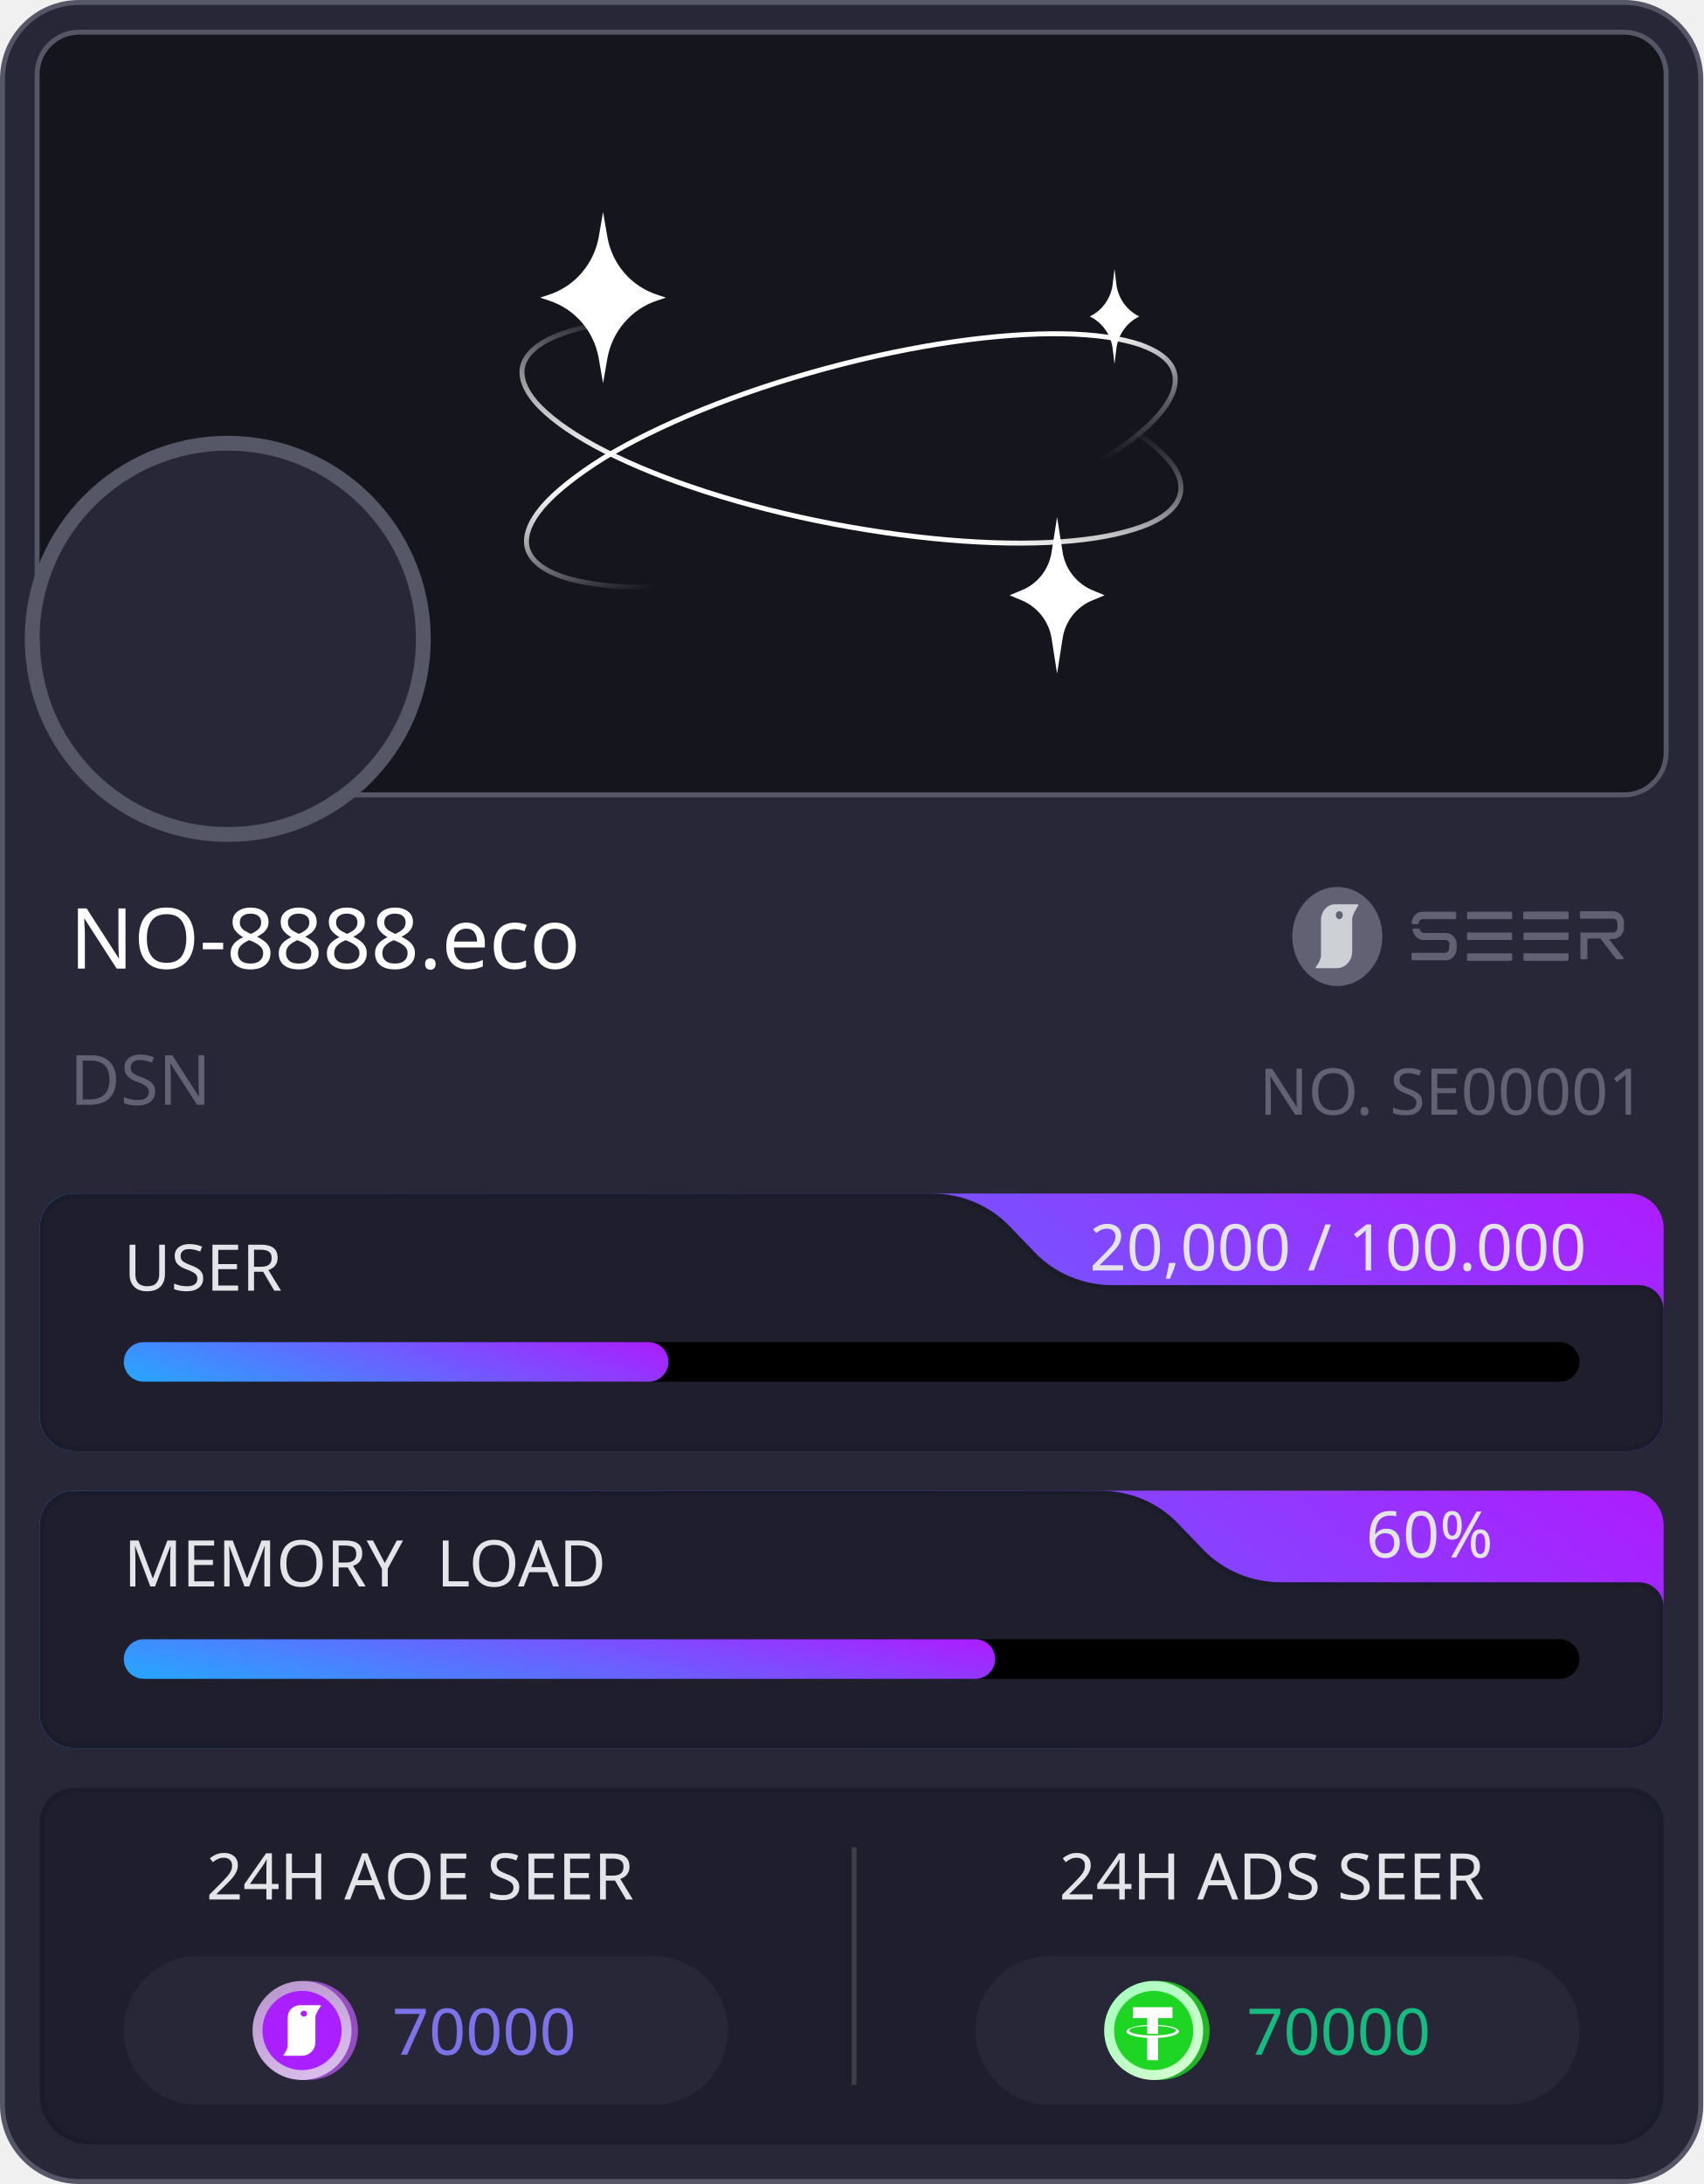
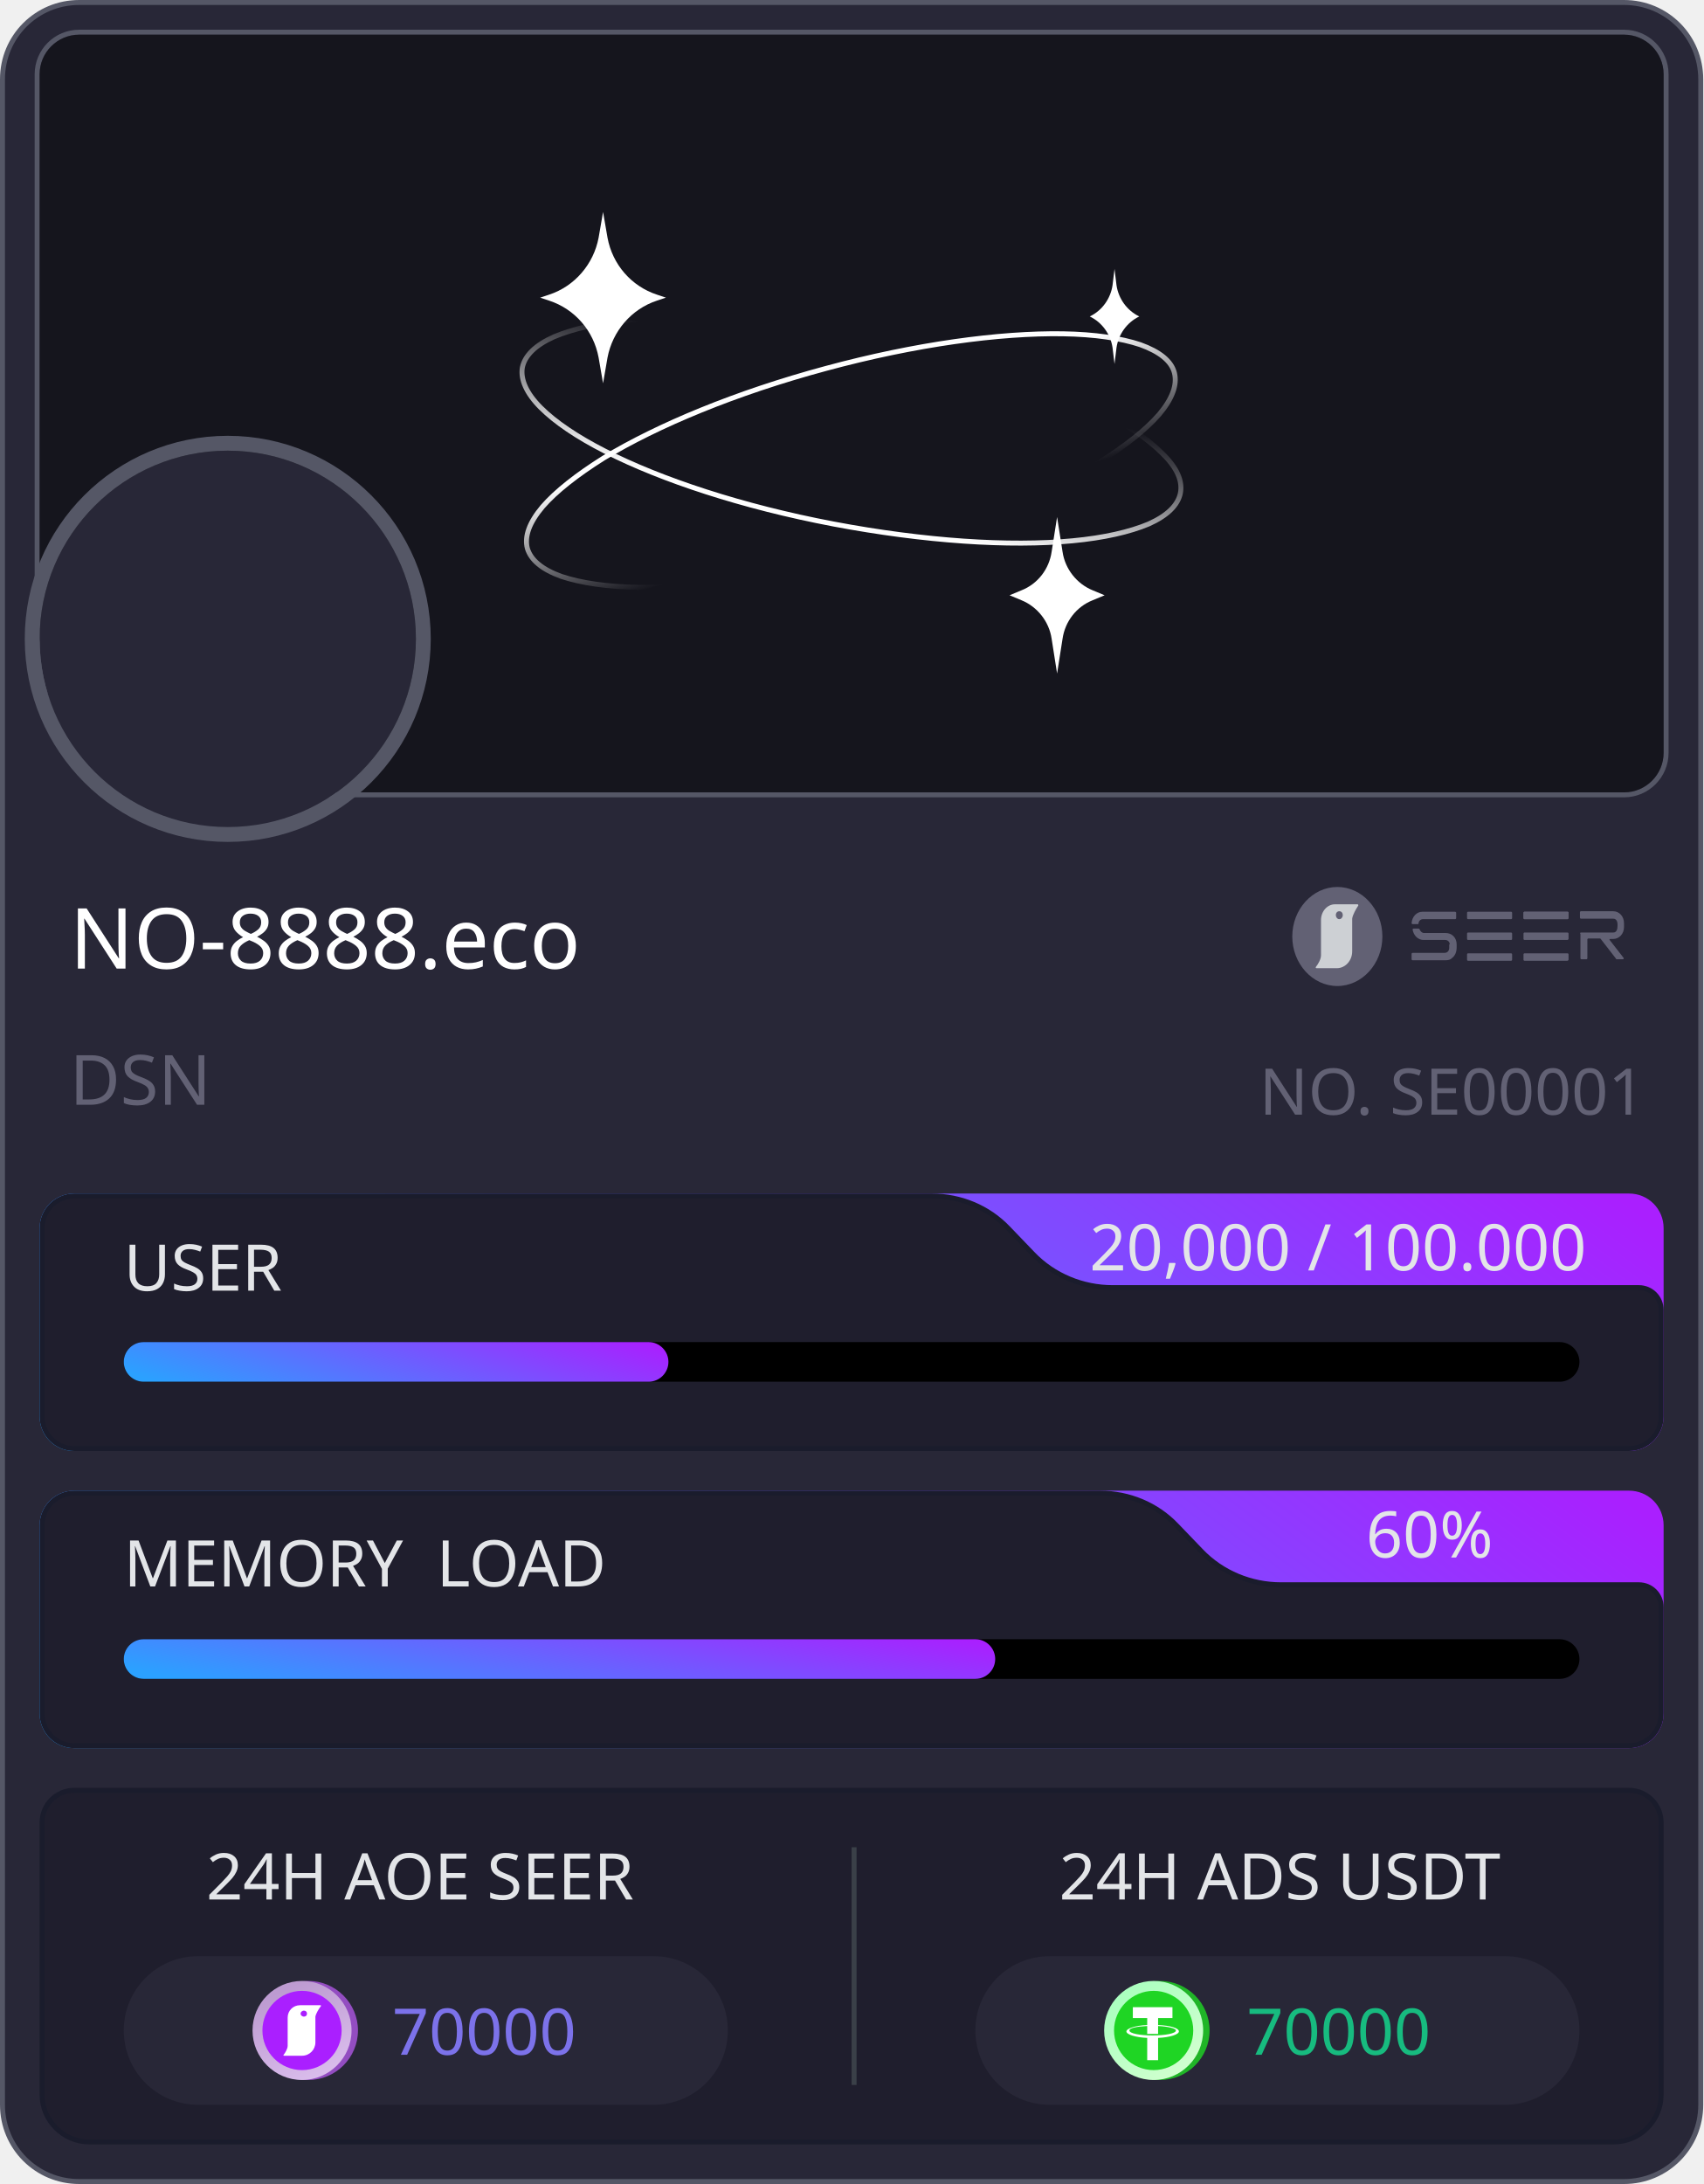
<svg xmlns="http://www.w3.org/2000/svg" xmlns:xlink="http://www.w3.org/1999/xlink" version="1.1" id="图层_1" x="0px" y="0px" viewBox="0 0 344 441" style="enable-background:new 0 0 344 441;" xml:space="preserve">
  <style type="text/css">
	.st0{fill:#282737;stroke:#555766;}
	.st1{fill:#1F1E2D;stroke:#1A1C2C;}
	.st2{fill:#282737;}
	.st3{fill:#AB56DF;fill-opacity:0.82;}
	.st4{fill:url(#SVGID_1_);}
	.st5{fill:#AA1FFF;}
	.st6{fill-rule:evenodd;clip-rule:evenodd;fill:#FFFFFF;}
	.st7{fill:#3A4048;}
	.st8{fill:#1FD424;fill-opacity:0.82;}
	.st9{fill:url(#SVGID_2_);}
	.st10{fill:#1FD524;}
	.st11{fill:#FFFFFF;}
	.st12{fill:url(#SVGID_3_);}
	.st13{fill:url(#SVGID_4_);}
	.st14{fill:url(#SVGID_5_);}
	.st15{fill:url(#SVGID_6_);}
	.st16{fill:none;}
	.st17{fill:none;stroke:#555766;}
	.st18{fill-opacity:0.47;}
	.st19{fill:none;stroke:#555766;stroke-width:3;}
	.st20{fill:none;stroke:url(#SVGID_7_);}
	.st21{fill:none;stroke:url(#SVGID_8_);}
	.st22{fill:#626174;}
	.st23{fill-rule:evenodd;clip-rule:evenodd;fill:#CDD0D4;}
	.st24{font-family:'Poppins-ExtraBold';}
	.st25{font-size:17px;}
	.st26{font-family:'Poppins-Regular';}
	.st27{font-size:13px;}
	.st28{font-family:'Poppins-SemiBoldItalic';}
	.st29{font-size:14px;}
	.st30{fill:#E3E5E8;}
	.st31{font-family:'Poppins-SemiBold';}
	.st32{font-family:'Poppins-Medium';}
	.st33{fill:#7C72EA;}
	.st34{fill:#17BB7F;}
	.tf {
		color: white;
	}
	.star1,.star2,.star3{
		animation: shanshan 1s ease-in-out infinite;		
		}
		.star2{
			animation-duration:1.5s;
			animation-delay:0.6s;
		}
		.star3{
			animation-duration:1.2s;
			animation-delay:0.4s;
		}
@keyframes shanshan {
70%{opacity:0.8;}30%{opacity:0.8;}
50%{
	opacity:0;
}
}
</style>
  <path class="st0" d="M16,0.5h312c8.6,0,15.5,6.9,15.5,15.5v409c0,8.6-6.9,15.5-15.5,15.5H16c-8.6,0-15.5-6.9-15.5-15.5V16  C0.5,7.4,7.4,0.5,16,0.5z" />
  <path class="st1" d="M15,361.5h314c3.6,0,6.5,2.9,6.5,6.5v55c0,5.2-4.3,9.5-9.5,9.5H18c-5.2,0-9.5-4.3-9.5-9.5v-55  C8.5,364.4,11.4,361.5,15,361.5z" />
  <path class="st2" d="M40,395h92c8.3,0,15,6.7,15,15l0,0c0,8.3-6.7,15-15,15H40c-8.3,0-15-6.7-15-15l0,0C25,401.7,31.7,395,40,395z" />
  <path class="st2" d="M212,395h92c8.3,0,15,6.7,15,15l0,0c0,8.3-6.7,15-15,15h-92c-8.3,0-15-6.7-15-15l0,0  C197,401.7,203.7,395,212,395z" />
  <g>
    <path class="st3" d="M62.3,420c5.5,0,10-4.5,10-10s-4.5-10-10-10c-5.5,0-10,4.5-10,10S56.8,420,62.3,420z" />
  </g>
  <g>
    <linearGradient id="SVGID_1_" gradientUnits="userSpaceOnUse" x1="57.051" y1="40.105" x2="65.496" y2="22.772" gradientTransform="matrix(1 0 0 -1 0 442)">
      <stop offset="0" style="stop-color:#BD9BD1" />
      <stop offset="1" style="stop-color:#DABDEC" />
    </linearGradient>
    <path class="st4" d="M61,420c5.5,0,10-4.5,10-10s-4.5-10-10-10s-10,4.5-10,10S55.5,420,61,420z" />
  </g>
  <g>
    <path class="st5" d="M61,418c4.4,0,8-3.6,8-8s-3.6-8-8-8s-8,3.6-8,8S56.6,418,61,418z" />
  </g>
  <g>
    <path class="st6" d="M58.1,407.4v5.7c0,0.6-0.5,1.4-0.8,1.8c-0.1,0.1-0.1,0.2,0.1,0.2H58h0.3H61c1.5,0,2.7-1.2,2.7-2.7v-5.2   c0.1-0.6,0.7-1.6,1.1-2.1c0.1-0.1,0-0.2-0.1-0.2h-0.9h-3.2C59.2,404.9,58.1,406,58.1,407.4z M62,406.6c0,0.4-0.3,0.6-0.6,0.6   c-0.4,0-0.7-0.3-0.7-0.6s0.3-0.6,0.7-0.6C61.7,406,62,406.2,62,406.6z" />
  </g>
  <rect x="172" y="373" class="st7" width="1" height="48" />
  <g>
    <path class="st8" d="M234.3,420c5.5,0,10-4.5,10-10s-4.5-10-10-10c-5.5,0-10,4.5-10,10S228.8,420,234.3,420z" />
  </g>
  <g>
    <linearGradient id="SVGID_2_" gradientUnits="userSpaceOnUse" x1="226.043" y1="40.153" x2="254.487" y2="6.819" gradientTransform="matrix(1 0 0 -1 0 442)">
      <stop offset="0" style="stop-color:#A9FFBF" />
      <stop offset="1" style="stop-color:#FCFFE0" />
    </linearGradient>
    <path class="st9" d="M233,420c5.5,0,10-4.5,10-10s-4.5-10-10-10s-10,4.5-10,10S227.5,420,233,420z" />
  </g>
  <g>
    <path class="st10" d="M233,418c4.4,0,8-3.6,8-8s-3.6-8-8-8s-8,3.6-8,8S228.6,418,233,418z" />
  </g>
  <g>
    <path class="st11" d="M233.9,408.9v-1.4h2.9v-2.2h-8v2.2h2.9v1.4c-2.4,0.1-4.2,0.7-4.2,1.3c0,0.6,1.8,1.2,4.2,1.3v4.5h2.2v-4.5   c2.4-0.1,4.2-0.7,4.2-1.3C238.1,409.5,236.3,409,233.9,408.9z M232.8,411c-2.6,0-4.7-0.4-4.7-1c0-0.5,1.5-0.8,3.6-0.9v1.6   c0.4,0,0.7,0,1.1,0c0.4,0,0.8,0,1.1,0v-1.6c2.1,0.1,3.6,0.5,3.6,0.9C237.5,410.6,235.4,411,232.8,411z" />
  </g>
  <linearGradient id="SVGID_3_" gradientUnits="userSpaceOnUse" x1="239.49" y1="265.669" x2="107.827" y2="88.786" gradientTransform="matrix(1 0 0 -1 0 442)">
    <stop offset="0" style="stop-color:#AA1FFF" />
    <stop offset="1" style="stop-color:#2BA1FF" />
  </linearGradient>
  <path class="st12" d="M15,241h314c3.9,0,7,3.1,7,7v38c0,3.9-3.1,7-7,7H15c-3.9,0-7-3.1-7-7v-38C8,244.1,11.1,241,15,241z" />
  <linearGradient id="SVGID_4_" gradientUnits="userSpaceOnUse" x1="239.49" y1="205.669" x2="107.827" y2="28.786" gradientTransform="matrix(1 0 0 -1 0 442)">
    <stop offset="0" style="stop-color:#AA1FFF" />
    <stop offset="1" style="stop-color:#2BA1FF" />
  </linearGradient>
  <path class="st13" d="M15,301h314c3.9,0,7,3.1,7,7v38c0,3.9-3.1,7-7,7H15c-3.9,0-7-3.1-7-7v-38C8,304.1,11.1,301,15,301z" />
  <path class="st1" d="M329,292.5H15c-3.6,0-6.5-2.9-6.5-6.5v-38c0-3.6,2.9-6.5,6.5-6.5h173.2c5.8,0,11.4,2.3,15.4,6.5l5,5.2  c4.2,4.4,10.1,6.8,16.1,6.8H331c2.5,0,4.5,2,4.5,4.5V286C335.5,289.6,332.6,292.5,329,292.5z" />
  <path class="st1" d="M329,352.5H15c-3.6,0-6.5-2.9-6.5-6.5v-38c0-3.6,2.9-6.5,6.5-6.5h207.2c5.8,0,11.4,2.3,15.4,6.5l5,5.2  c4.2,4.4,10.1,6.8,16.1,6.8H331c2.5,0,4.5,2,4.5,4.5V346C335.5,349.6,332.6,352.5,329,352.5z" />
  <path d="M29,271h286c2.2,0,4,1.8,4,4l0,0c0,2.2-1.8,4-4,4H29c-2.2,0-4-1.8-4-4l0,0C25,272.8,26.8,271,29,271z" />
  <path d="M29,331h286c2.2,0,4,1.8,4,4l0,0c0,2.2-1.8,4-4,4H29c-2.2,0-4-1.8-4-4l0,0C25,332.8,26.8,331,29,331z" />
  <g>
    <linearGradient id="SVGID_5_" gradientUnits="userSpaceOnUse" x1="86.618" y1="186.382" x2="73.686" y2="148.507" gradientTransform="matrix(1 0 0 -1 0 442)">
      <stop offset="0" style="stop-color:#AA1FFF" />
      <stop offset="1" style="stop-color:#2BA1FF" />
    </linearGradient>
    <path class="st14" d="M29,271h102c2.2,0,4,1.8,4,4l0,0c0,2.2-1.8,4-4,4H29c-2.2,0-4-1.8-4-4l0,0C25,272.8,26.8,271,29,271z" />
  </g>
  <g>
    <linearGradient id="SVGID_6_" gradientUnits="userSpaceOnUse" x1="117.426" y1="127.736" x2="108.793" y2="87.288" gradientTransform="matrix(1 0 0 -1 0 442)">
      <stop offset="0" style="stop-color:#AA1FFF" />
      <stop offset="1" style="stop-color:#2BA1FF" />
    </linearGradient>
    <path class="st15" d="M29,331h168c2.2,0,4,1.8,4,4l0,0c0,2.2-1.8,4-4,4H29c-2.2,0-4-1.8-4-4l0,0C25,332.8,26.8,331,29,331z" />
  </g>
  <g>
    <path class="st16" d="M336,152V15c0-4.4-3.6-8-8-8L16,7c-4.4,0-8,3.6-8,8v112c0,18.2,14.8,33,33,33h287   C332.4,160,336,156.4,336,152z" />
    <path class="st17" d="M336.5,152V15c0-4.7-3.8-8.5-8.5-8.5l-312,0c-4.7,0-8.5,3.8-8.5,8.5v112c0,18.5,15,33.5,33.5,33.5h287   C332.7,160.5,336.5,156.7,336.5,152z" />
  </g>
  <image style="overflow:visible;" width="330" height="155" xlink:href="" transform="matrix(1 0 0 1 7 6)" class="centerlogo">
</image>
  <path class="st18" d="M336,152V15c0-4.4-3.6-8-8-8L16,7c-4.4,0-8,3.6-8,8v112c0,18.2,14.8,33,33,33h287C332.4,160,336,156.4,336,152  z" />
  <path class="st11" d="M32.2,138.8h-9.4l-2.3,4.5H14L27.6,118h7.1l4.7,25.3h-6.5L32.2,138.8z M31.5,134.1l-1.5-9.4l-4.8,9.4H31.5z" />
  <path class="st6" d="M39,138.8h5l0.7,4.5h6.5L46.6,118h-7.1l-3.2,5.9l1.6,8.6l4-7.7l1.5,9.4h-5.1L39,138.8z" />
  <path class="st6" d="M51,138.8h5l0.7,4.5h6.5L58.6,118h-7.1l-3.2,5.9l1.6,8.6l4-7.7l1.5,9.4h-5.1L51,138.8z" />
  <g>
    <path class="st2" d="M84,129c0,21-17,38-38,38S8,150,8,129s17-38,38-38S84,108,84,129z" />
  </g>
  <path class="st19" d="M46,168.5c21.8,0,39.5-17.7,39.5-39.5S67.8,89.5,46,89.5c-21.8,0-39.5,17.7-39.5,39.5S24.2,168.5,46,168.5z" />
  <g>
    <path class="st11 star3" d="M225.1,54.3l0.4,3.3c0.4,2.7,2.1,5.1,4.6,6.3l0,0l0,0c-2.5,1.2-4.2,3.6-4.6,6.3l-0.4,3.3l-0.4-3.3   c-0.4-2.7-2.1-5.1-4.6-6.3l0,0l0,0c2.5-1.2,4.2-3.6,4.6-6.3L225.1,54.3z" />
  </g>
  <g>
    <path class="st11 star1" d="M121.8,42.8l0.9,5.2c1,5.4,4.8,9.8,10,11.5l1.8,0.6l-1.8,0.6c-5.2,1.7-9,6.2-10,11.5l-0.9,5.2l-0.9-5.2   c-1-5.4-4.8-9.8-10-11.5l-1.8-0.6l1.8-0.6c5.2-1.7,9-6.2,10-11.5L121.8,42.8z" />
  </g>
  <g>
    <path class="st11 star2" d="M213.5,104.4l1.1,7c0.5,3.5,2.9,6.5,6.1,7.8l2.4,1l-2.4,1c-3.3,1.3-5.6,4.3-6.1,7.8l-1.1,7l-1.1-7   c-0.5-3.5-2.9-6.5-6.1-7.8l-2.4-1l2.4-1c3.3-1.3,5.6-4.3,6.1-7.8L213.5,104.4z" />
  </g>
  <rect x="139.9" y="32" class="st16" width="73.2" height="98.6" />
  <image style="overflow:visible;" width="184" height="172" xlink:href="" transform="matrix(0.25 0 0 0.25 22.4849 108.136)" class="badge">
</image>
  <image style="overflow:visible;" width="294" height="395" xlink:href="" transform="matrix(0.25 0 0 0.25 139.934 32)" class="bg">
</image>
  <linearGradient id="SVGID_7_" gradientUnits="userSpaceOnUse" x1="168.96" y1="359.512" x2="175.684" y2="335.753" gradientTransform="matrix(1 0 0 -1 0 442)">
    <stop offset="0" style="stop-color:#FFFFFF" />
    <stop offset="1" style="stop-color:#FFFFFF;stop-opacity:0" />
  </linearGradient>
  <path class="st20" d="M237.2,75.3c0.6,2.4-0.4,5.2-3.1,8.4c-2.7,3.1-6.9,6.4-12.3,9.8c-10.9,6.6-26.7,13.2-44.9,18.1  c-18.1,4.9-35.1,7.2-47.9,7c-6.4-0.1-11.7-0.9-15.6-2.2c-3.9-1.4-6.2-3.3-6.9-5.7c-0.6-2.4,0.4-5.2,3.1-8.4  c2.7-3.1,6.9-6.4,12.3-9.8c10.9-6.6,26.7-13.2,44.9-18.1c18.1-4.9,35.1-7.2,47.9-7c6.4,0.1,11.7,0.9,15.6,2.2  C234.2,71,236.6,72.9,237.2,75.3z" />
  <linearGradient id="SVGID_8_" gradientUnits="userSpaceOnUse" x1="168.372" y1="338.507" x2="174.648" y2="367.197" gradientTransform="matrix(1 0 0 -1 0 442)">
    <stop offset="0" style="stop-color:#FFFFFF" />
    <stop offset="1" style="stop-color:#FFFFFF;stop-opacity:0" />
  </linearGradient>
  <path class="st21" d="M238.4,99.6c-0.5,2.4-2.6,4.5-6.4,6.2c-3.8,1.6-9,2.8-15.4,3.4c-12.7,1.2-29.8,0.1-48.3-3.4  c-18.4-3.5-34.7-8.9-46.1-14.7c-5.7-2.9-10.1-5.9-13-8.8c-2.9-2.9-4.1-5.7-3.7-8.1c0.5-2.4,2.6-4.5,6.4-6.2c3.8-1.6,9-2.8,15.4-3.4  c12.7-1.2,29.8-0.1,48.3,3.4c18.4,3.5,34.7,8.9,46.1,14.7c5.7,2.9,10.1,5.9,13,8.8C237.7,94.4,238.9,97.1,238.4,99.6z" />
  <g>
    <path class="st22" d="M294.1,184.3v1.1c0,0.1-0.1,0.2-0.2,0.2h-6.5c-0.5,0-0.9,0.4-0.9,0.9c0,0.1-0.1,0.1-0.2,0.1h-1   c-0.1,0-0.2-0.1-0.2-0.2c0.1-1.3,1-2.3,2.2-2.3h6.5C294,184.1,294.1,184.2,294.1,184.3z M292.8,190.7c0-0.6-0.5-0.9-0.9-0.9h-4.4   c-1.1,0-2-0.9-2.2-2.1c0-0.1,0.1-0.2,0.2-0.2h1c0.1,0,0.1,0.1,0.2,0.1c0.1,0.4,0.5,0.8,0.9,0.8h4.4c1.2,0,2.2,0.9,2.2,2.3v0.6   c0,0.9-0.3,1.7-1,2.2c-0.3,0.3-0.7,0.4-1.3,0.4h-6.6c-0.1,0-0.2-0.1-0.2-0.2v-1.1c0-0.1,0.1-0.2,0.2-0.2h6.5c0.5,0,0.9-0.4,0.9-1   V190.7L292.8,190.7z" />
    <path class="st22" d="M305.2,185.6h-8.7c-0.1,0-0.2-0.1-0.2-0.2v-1.1c0-0.1,0.1-0.2,0.2-0.2h8.7c0.1,0,0.2,0.1,0.2,0.2v1.1   C305.4,185.5,305.3,185.6,305.2,185.6z" />
    <path class="st22" d="M305.2,194h-8.7c-0.1,0-0.2-0.1-0.2-0.2v-1.1c0-0.1,0.1-0.2,0.2-0.2h8.7c0.1,0,0.2,0.1,0.2,0.2v1.1   C305.4,193.9,305.3,194,305.2,194z" />
    <path class="st22" d="M305.2,189.8h-8.7c-0.1,0-0.2-0.1-0.2-0.2v-1.1c0-0.1,0.1-0.2,0.2-0.2h8.7c0.1,0,0.2,0.1,0.2,0.2v1.1   C305.4,189.7,305.3,189.8,305.2,189.8z" />
    <path class="st22" d="M316.6,185.6h-8.7c-0.1,0-0.2-0.1-0.2-0.2v-1.1c0-0.1,0.1-0.2,0.2-0.2h8.7c0.1,0,0.2,0.1,0.2,0.2v1.1   C316.7,185.5,316.7,185.6,316.6,185.6z" />
    <path class="st22" d="M316.6,194h-8.7c-0.1,0-0.2-0.1-0.2-0.2v-1.1c0-0.1,0.1-0.2,0.2-0.2h8.7c0.1,0,0.2,0.1,0.2,0.2v1.1   C316.7,193.9,316.7,194,316.6,194z" />
    <path class="st22" d="M316.6,189.8h-8.7c-0.1,0-0.2-0.1-0.2-0.2v-1.1c0-0.1,0.1-0.2,0.2-0.2h8.7c0.1,0,0.2,0.1,0.2,0.2v1.1   C316.7,189.7,316.7,189.8,316.6,189.8z" />
    <path class="st22" d="M316.6,185.6h-8.7c-0.1,0-0.2-0.1-0.2-0.2v-1.1c0-0.1,0.1-0.2,0.2-0.2h8.7c0.1,0,0.2,0.1,0.2,0.2v1.1   C316.7,185.5,316.7,185.6,316.6,185.6z" />
    <path class="st22" d="M319.1,188.5c0-0.1,0.1-0.2,0.2-0.2h6.5c0.7,0,0.9-0.6,0.9-1.5c0-0.5-0.1-1.3-0.9-1.3h-6.5   c-0.1,0-0.2-0.1-0.2-0.2v-1.1c0-0.1,0.1-0.2,0.2-0.2h6.5c1.3,0,2.2,1.1,2.2,2.4v0.8c0,1.4-1,2.4-2.2,2.4h-0.6   c-0.1,0-0.2,0.2-0.1,0.2l2.8,3.6c0.1,0.1,0,0.3-0.1,0.3h-1.3c-0.1,0-0.1,0-0.1-0.1l-3.1-4c-0.1-0.1-0.1-0.1-0.1-0.1h-2.4   c-0.1,0-0.2,0.1-0.2,0.2v3.8c0,0.1-0.1,0.2-0.2,0.2h-1c-0.1,0-0.2-0.1-0.2-0.2V188.5L319.1,188.5z" />
    <path class="st22" d="M270.1,199.1c5,0,9.1-4.5,9.1-10c0-5.5-4.1-10-9.1-10s-9.1,4.5-9.1,10C261,194.6,265.1,199.1,270.1,199.1z" />
    <path class="st23" d="M266.8,185.8v7.1c0,0.8-0.6,1.8-1,2.3c-0.1,0.1-0.1,0.3,0.1,0.3h0.8h0.3h3c1.7,0,3.1-1.5,3.1-3.4v-6.6   c0.1-0.8,0.8-2,1.2-2.6c0.1-0.1,0-0.3-0.1-0.3h-1h-3.6C268.1,182.6,266.8,184,266.8,185.8z M271.2,184.8c0,0.4-0.3,0.8-0.7,0.8   c-0.4,0-0.7-0.4-0.7-0.8c0-0.5,0.3-0.8,0.7-0.8C270.9,184,271.2,184.3,271.2,184.8z" />
  </g>
  <text transform="matrix(1 0 0 1 14.0793 195.5764)" class="tf st11 st24 st25">NO-8888.eco</text>
  <text transform="matrix(1 0 0 1 254.327 225.0782)" class="tf st22 st26 st27">NO. SE00001</text>
  <text transform="matrix(1 0 0 1 14.0792 223.0782)" class="tf st22 st28 st29">DSN</text>
  <text transform="matrix(1 0 0 1 220.0531 256.5284)" class="tf st30 st31 st27">20,000 / 100.000</text>
  <text transform="matrix(1 0 0 1 275.8804 314.5001)" class="tf st30 st31 st27">60%</text>
  <text transform="matrix(1 0 0 1 25.0001 260.6149)" class="tf st30 st32 st27">USER</text>
  <text transform="matrix(1 0 0 1 25.0001 320.3416)" class="tf st30 st32 st27">MEMORY  LOAD</text>
  <text transform="matrix(1 0 0 1 41.6501 383.5577)" class="tf st30 st32 st27">24H AOE SEER</text>
-   <text transform="matrix(1 0 0 1 213.9063 383.5577)" class="tf st30 st32 st27">24H ADS SEER</text>
+   <text transform="matrix(1 0 0 1 213.9063 383.5577)" class="tf st30 st32 st27">24H ADS USDT</text>
  <text transform="matrix(1 0 0 1 79.2007 414.899)" class="tf st33 st31 st27">70000</text>
  <text transform="matrix(1 0 0 1 251.7881 414.899)" class="tf st34 st31 st27">70000</text>
</svg>
